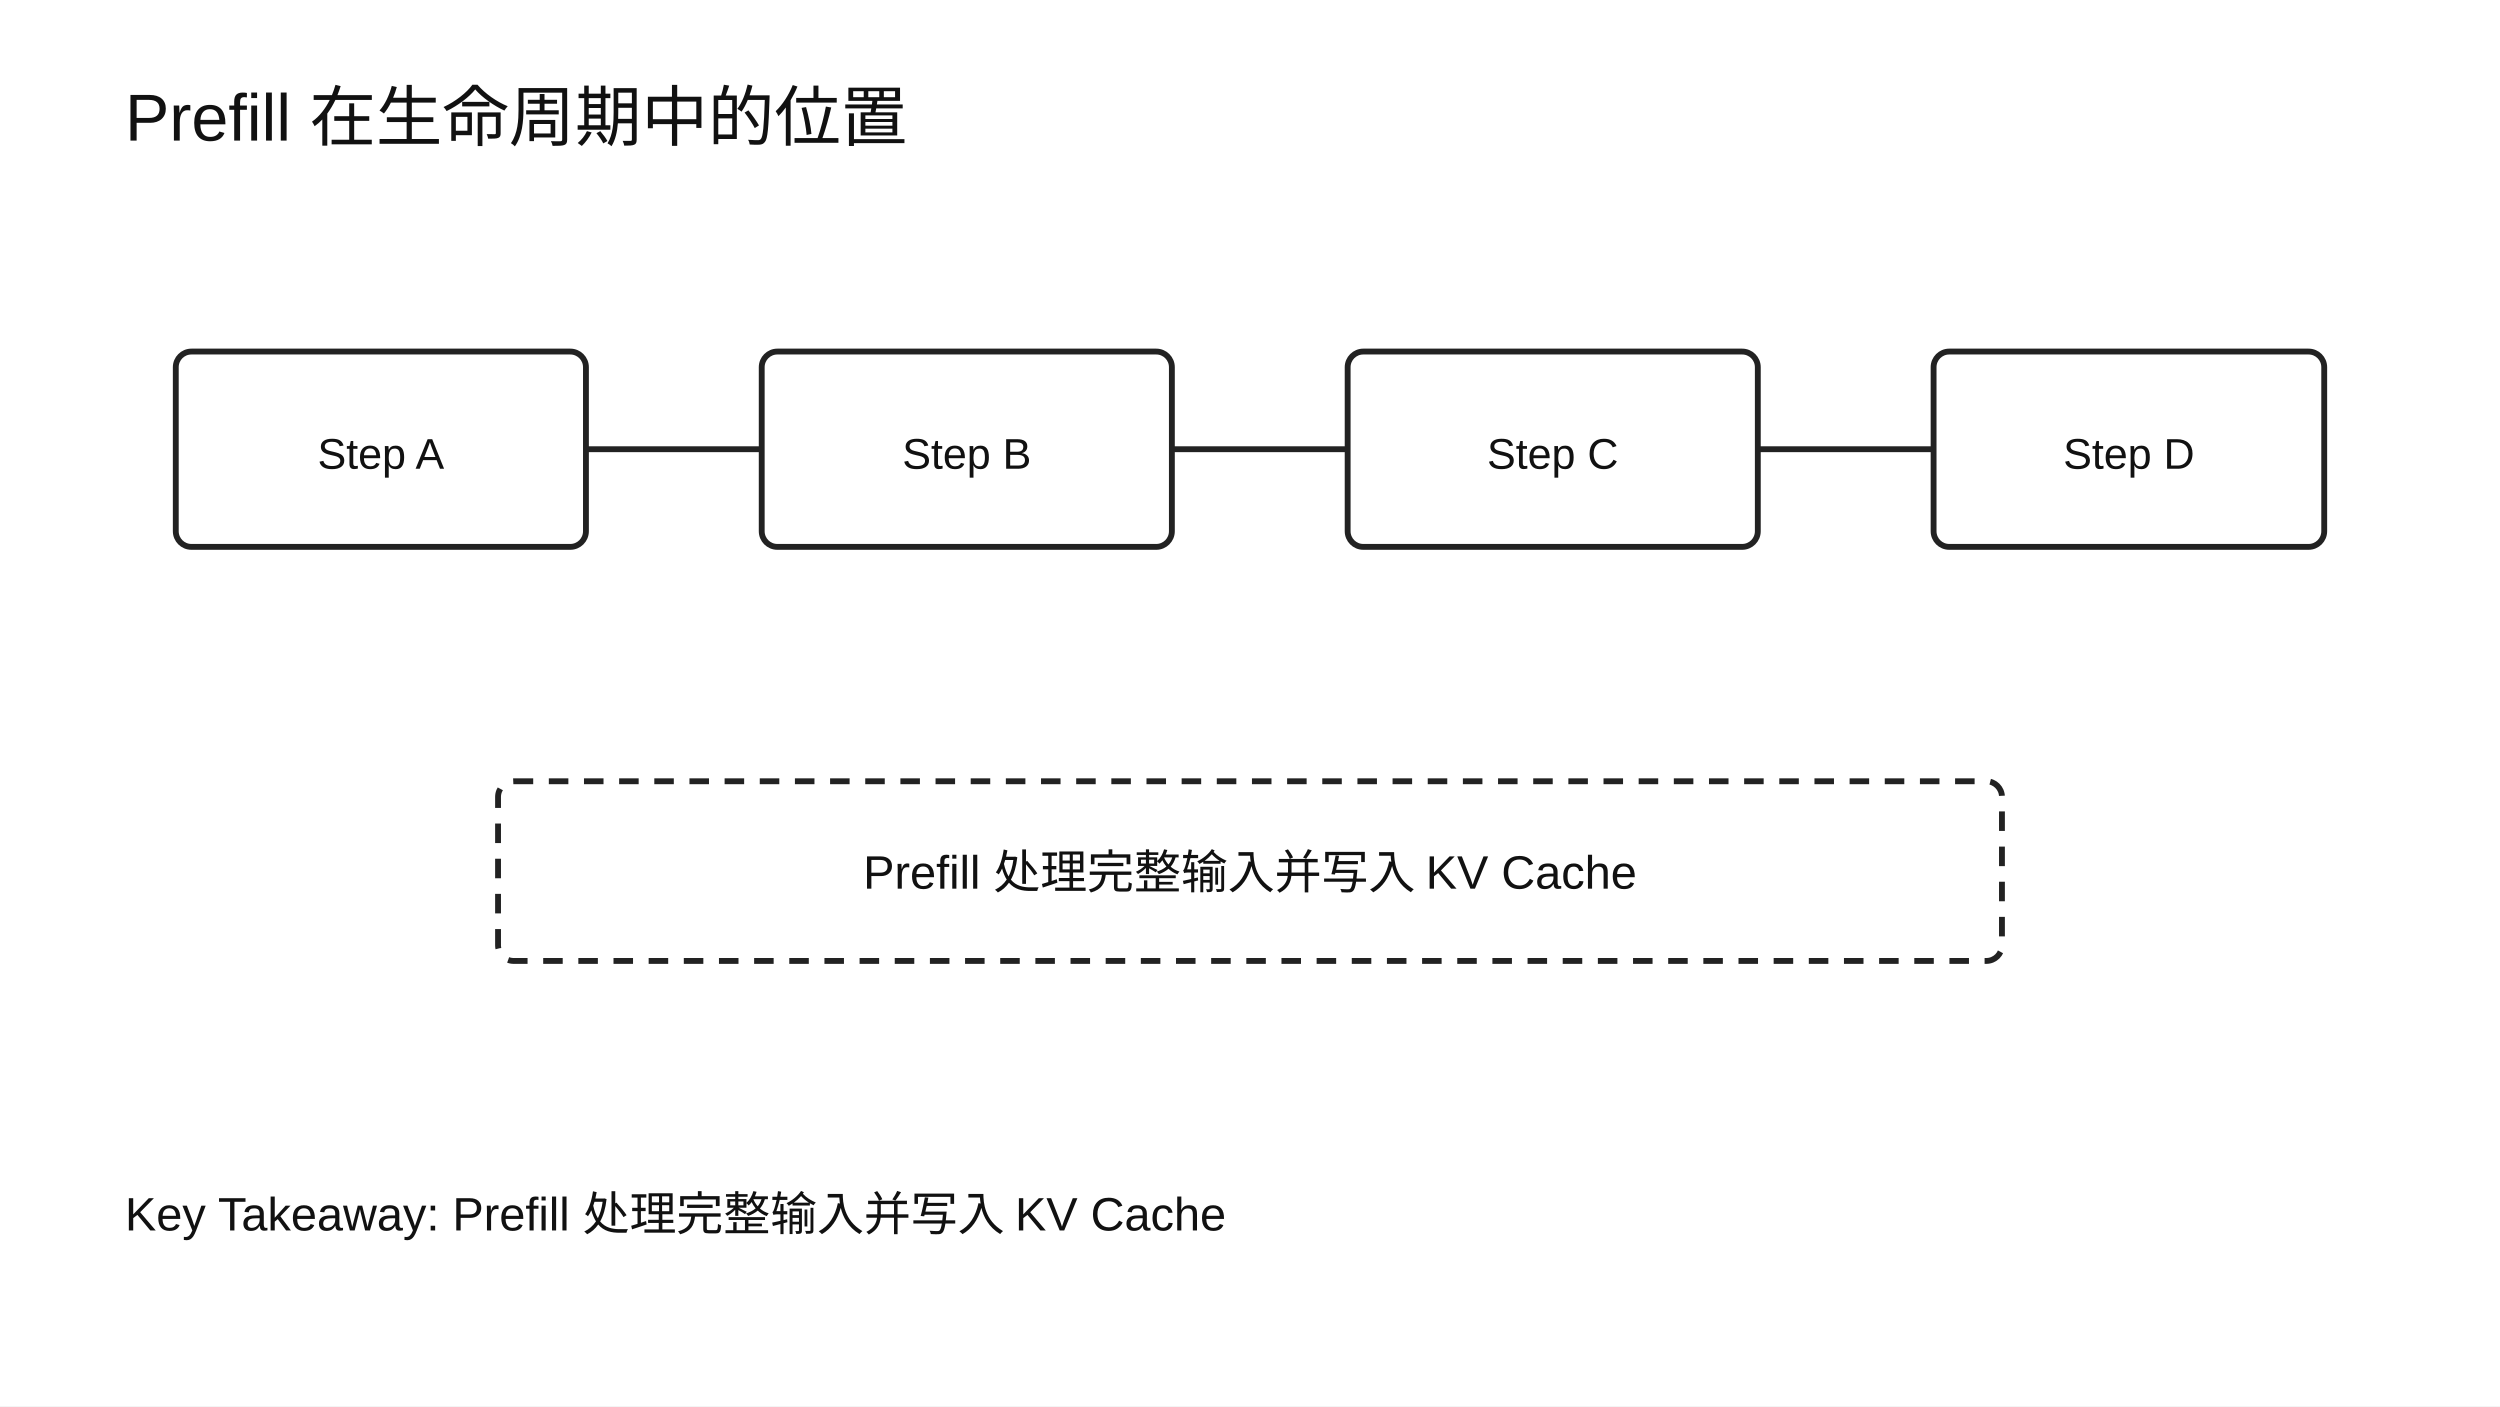
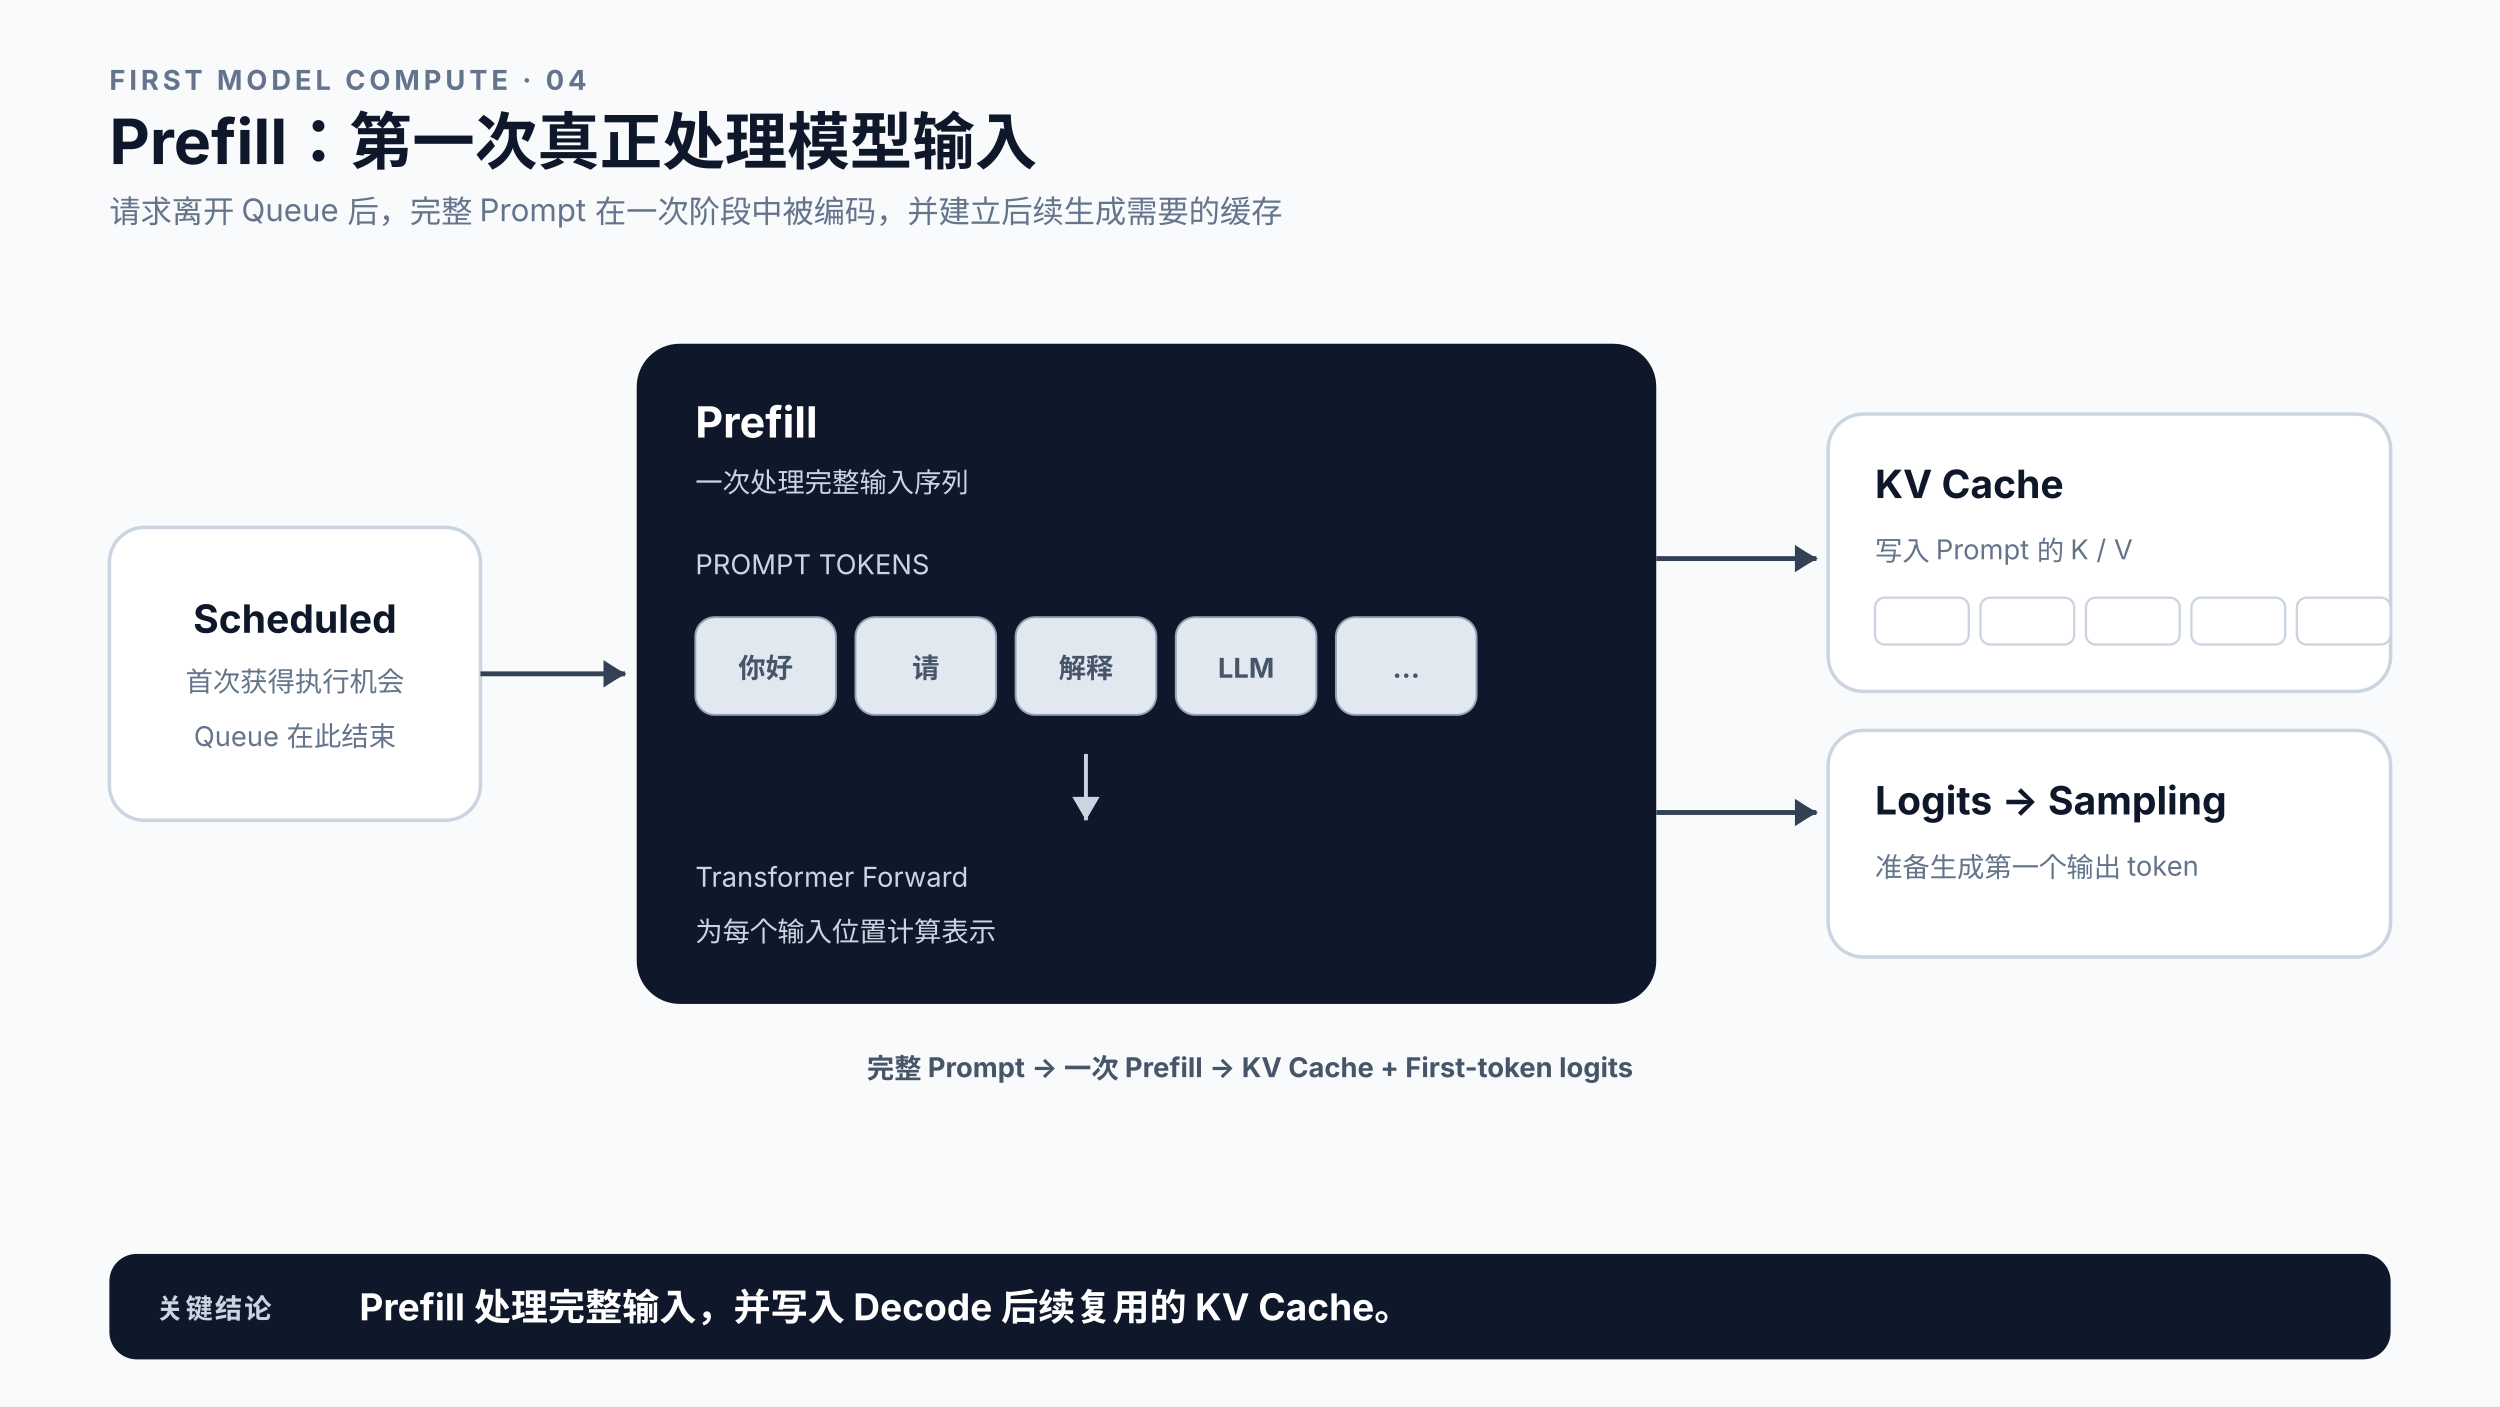
- <svg xmlns="http://www.w3.org/2000/svg" width="1280" height="720" viewBox="0 0 1280 720">
-   <rect width="1280" height="720" fill="#fff" />
-   <text x="64" y="72" font-family="Arial, sans-serif" font-size="34" fill="#111">Prefill 在生命周期中的位置</text>
-   <g fill="none" stroke="#222" stroke-width="3">
-     <rect x="90" y="180" width="210" height="100" rx="8" />
-     <rect x="390" y="180" width="210" height="100" rx="8" />
-     <rect x="690" y="180" width="210" height="100" rx="8" />
-     <rect x="990" y="180" width="200" height="100" rx="8" />
-     <path d="M300 230h90M600 230h90M900 230h90" />
-     <rect x="255" y="400" width="770" height="92" rx="8" stroke-dasharray="10 8" />
+ <svg xmlns="http://www.w3.org/2000/svg" width="1280" height="720" viewBox="0 0 1280 720" role="img" aria-labelledby="fig-title fig-desc" data-figure-system="chapter01-v2" fill="#0F172A">
+   <defs>
+     <marker id="arrow" viewBox="0 0 10 10" refX="9" refY="5" markerWidth="8" markerHeight="8" orient="auto" markerUnits="userSpaceOnUse">
+       <path d="M0 0L10 5L0 10Z" fill="#334155" />
+     </marker>
+     <style>
+     text{font-family:-apple-system,BlinkMacSystemFont,"Segoe UI","PingFang SC","Microsoft YaHei",sans-serif}.k{font-size:14px;font-weight:700;letter-spacing:2px;fill:#64748B}.t{font-size:32px;font-weight:750}.sub{font-size:16px;fill:#64748B}.node{fill:#FFFFFF;stroke:#CBD5E1;stroke-width:1.8}.focus{fill:#0F172A}.h{font-size:20px;font-weight:750}.hl{font-size:22px;font-weight:750;fill:#FFFFFF}.s{font-size:14px;fill:#64748B}.sl{font-size:14px;fill:#CBD5E1}.token{fill:#E2E8F0;stroke:#94A3B8;stroke-width:1}.tok{font-size:14px;font-weight:700;fill:#475569}.kv{fill:#FFFFFF;stroke:#CBD5E1;stroke-width:1.2}.flow{fill:none;stroke:#334155;stroke-width:2.5;marker-end:url(#arrow)}.label{font-size:14px;font-weight:700;fill:#475569}.take{fill:#0F172A}.tl{font-size:14px;font-weight:700;letter-spacing:1px;fill:#CBD5E1}.tv{font-size:19px;font-weight:650;fill:#FFFFFF}
+   </style>
+   </defs>
+   <rect width="1280" height="720" fill="#F8FAFC" />
+   <text class="k" x="56" y="46">FIRST MODEL COMPUTE · 04</text>
+   <text class="t" x="56" y="84">Prefill：第一次真正处理模型输入</text>
+   <text class="sub" x="56" y="114">请求离开 Queue 后，完整 Prompt 在一次阶段中被编码，并建立后续生成需要的缓存</text>
+   <g transform="translate(56 270)">
+     <rect class="node" width="190" height="150" rx="18" />
+     <text class="h" x="95" y="54" text-anchor="middle">Scheduled</text>
+     <text class="s" x="95" y="84" text-anchor="middle">首次获得执行机会</text>
+     <text class="s" x="95" y="112" text-anchor="middle">Queue 在此结束</text>
  </g>
-   <g font-family="Arial, sans-serif" fill="#111" text-anchor="middle">
-     <text x="195" y="240" font-size="22">Step A</text>
-     <text x="495" y="240" font-size="22">Step B</text>
-     <text x="795" y="240" font-size="22">Step C</text>
-     <text x="1090" y="240" font-size="22">Step D</text>
-     <text x="640" y="455" font-size="24">Prefill 处理完整输入并写入 KV Cache</text>
+   <path class="flow" d="M246 345H320" />
+   <path d="M320 345l-11 -7v14z" fill="#334155" />
+   <g transform="translate(326 176)">
+     <rect class="focus" width="522" height="338" rx="22" />
+     <text class="hl" x="30" y="48" fill="#FFFFFF">Prefill</text>
+     <text class="sl" x="30" y="76" fill="#CBD5E1">一次处理完整输入序列</text>
+     <text class="sl" x="30" y="118" fill="#CBD5E1">PROMPT TOKENS</text>
+     <g transform="translate(30 140)">
+       <rect class="token" width="72" height="50" rx="10" />
+       <text class="tok" x="36" y="31" text-anchor="middle">你好</text>
+       <rect class="token" x="82" width="72" height="50" rx="10" />
+       <text class="tok" x="118" y="31" text-anchor="middle">请</text>
+       <rect class="token" x="164" width="72" height="50" rx="10" />
+       <text class="tok" x="200" y="31" text-anchor="middle">解释</text>
+       <rect class="token" x="246" width="72" height="50" rx="10" />
+       <text class="tok" x="282" y="31" text-anchor="middle">LLM</text>
+       <rect class="token" x="328" width="72" height="50" rx="10" />
+       <text class="tok" x="364" y="31" text-anchor="middle">...</text>
+     </g>
+     <path d="M230 210V244" stroke="#CBD5E1" stroke-width="2" />
+     <path d="M230 244l-7 -12h14z" fill="#CBD5E1" />
+     <text class="sl" x="30" y="278" fill="#CBD5E1">Transformer Forward</text>
+     <text class="sl" x="30" y="306" fill="#CBD5E1">为每个输入位置计算表示</text>
  </g>
-   <text x="64" y="630" font-family="Arial, sans-serif" font-size="24" fill="#111">Key Takeaway: Prefill 处理完整输入并写入 KV Cache</text>
+   <path class="flow" d="M848 286H930" />
+   <path d="M930 286l-11 -7v14z" fill="#334155" />
+   <g transform="translate(936 212)">
+     <rect class="node" width="288" height="142" rx="18" />
+     <text class="h" x="24" y="43">KV Cache</text>
+     <text class="s" x="24" y="75">写入 Prompt 的 K / V</text>
+     <g transform="translate(24 94)">
+       <rect class="kv" width="48" height="24" rx="5" />
+       <rect class="kv" x="54" width="48" height="24" rx="5" />
+       <rect class="kv" x="108" width="48" height="24" rx="5" />
+       <rect class="kv" x="162" width="48" height="24" rx="5" />
+       <rect class="kv" x="216" width="48" height="24" rx="5" />
+     </g>
+   </g>
+   <path class="flow" d="M848 416H930" />
+   <path d="M930 416l-11 -7v14z" fill="#334155" />
+   <g transform="translate(936 374)">
+     <rect class="node" width="288" height="116" rx="18" />
+     <text class="h" x="24" y="43">Logits → Sampling</text>
+     <text class="s" x="24" y="75">准备生成第一个输出 token</text>
+   </g>
+   <text class="label" x="640" y="552" text-anchor="middle">完整 Prompt → 一次 Prefill → KV Cache + First-token logits</text>
+   <rect class="take" x="56" y="642" width="1168" height="54" rx="14" />
+   <text class="tl" x="80" y="675" fill="#CBD5E1">关键结论</text>
+   <text class="tv" x="184" y="676" fill="#FFFFFF">Prefill 处理完整输入，并写入 Decode 后续复用的 KV Cache。</text>
</svg>
